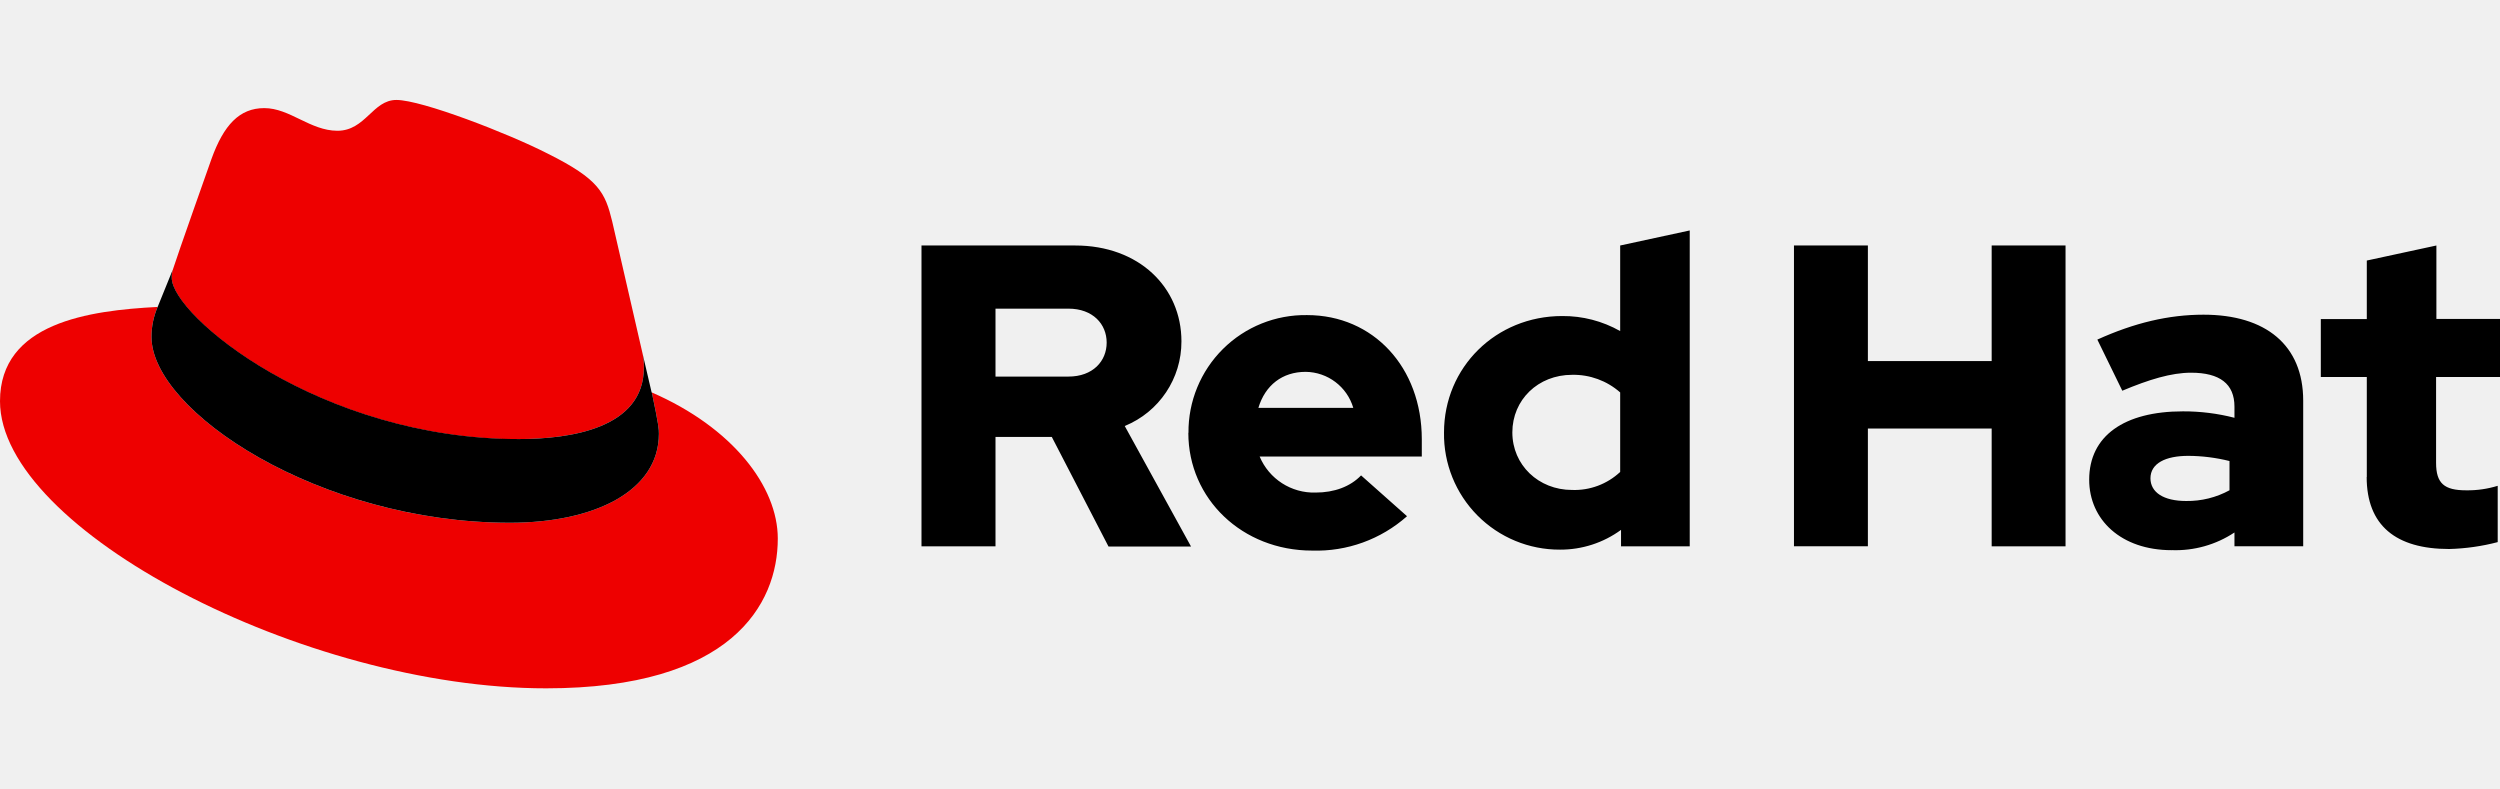
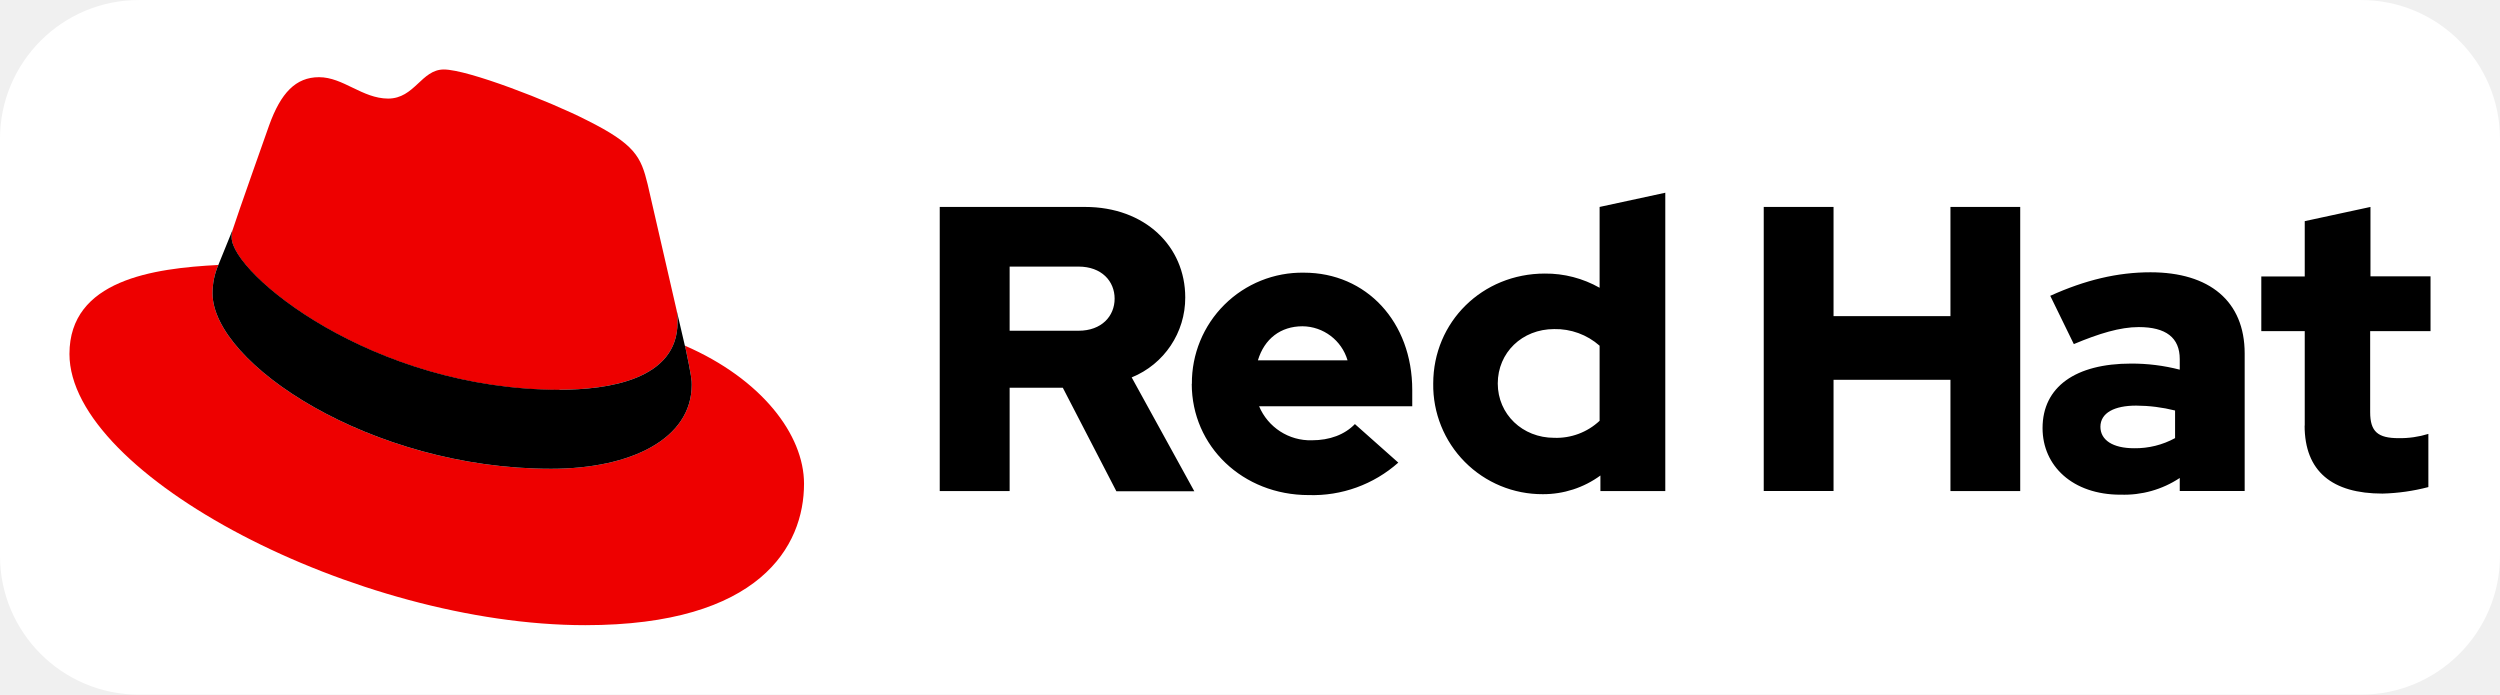
- <svg xmlns="http://www.w3.org/2000/svg" id="a6d501a1-35dd-4b01-982b-2ba09cf9d40d" data-name="Layer 1" viewBox="0 0 555 175">
-   <defs>
-     <style>.b555f035-ddb7-45c4-a3cc-c93e6b76b4cf{fill:#e00;}</style>
+ <svg xmlns="http://www.w3.org/2000/svg" width="47.614mm" height="13.229mm" viewBox="0 0 47.614 13.229" version="1.1" id="svg1" xml:space="preserve">
+   <defs id="defs1">
+     <style id="style1">
+       .cls-1 {
+         fill: none;
+       }
+     </style>
+     <style id="style1-5">.b555f035-ddb7-45c4-a3cc-c93e6b76b4cf{fill:#e00;}</style>
  </defs>
-   <path class="b555f035-ddb7-45c4-a3cc-c93e6b76b4cf" d="M144.7,87.11c1.57,7.43,1.57,8.21,1.57,9.19,0,12.71-14.28,19.75-33.05,19.75-42.43,0-79.59-24.83-79.59-41.26A16.78,16.78,0,0,1,35,68.14c-15.25.78-35,3.52-35,20.92,0,28.55,67.66,63.75,121.24,63.75,41.06,0,51.43-18.57,51.43-33.24,0-11.54-10-24.64-28-32.46M115.18,97.47c11.34,0,27.76-2.34,27.76-15.84a12.92,12.92,0,0,0-.28-3.1l-6.75-29.36c-1.57-6.45-2.94-9.38-14.28-15.05-8.8-4.5-28-11.93-33.63-11.93-5.28,0-6.85,6.84-13.11,6.84C68.83,29,64.34,24,58.67,24c-5.48,0-9,3.71-11.74,11.34,0,0-7.62,21.51-8.6,24.64a5.48,5.48,0,0,0-.2,1.76c0,8.36,32.92,35.78,77.05,35.78" />
-   <path d="M144.7,87.11c1.57,7.43,1.57,8.21,1.57,9.19,0,12.71-14.28,19.75-33.05,19.75-42.43,0-79.59-24.83-79.59-41.26A16.78,16.78,0,0,1,35,68.14l3.33-8.21a5.48,5.48,0,0,0-.2,1.76c0,8.36,32.92,35.78,77.05,35.78,11.34,0,27.76-2.34,27.76-15.84a12.92,12.92,0,0,0-.28-3.1l2,8.58Z" />
-   <path d="M204.57,121.28H221V97h12.5l12.59,24.33h18.32L249.69,94.57a20.21,20.21,0,0,0,12.59-18.8c0-12-9.44-21.27-23.56-21.27H204.57v66.78Zm32.62-52.76c5.44,0,8.49,3.44,8.49,7.54s-3.05,7.54-8.49,7.54H221V68.52Zm26.62,27.57c0,14.69,12,26.14,27.47,26.14a30.28,30.28,0,0,0,21.08-7.63l-10.2-9.06c-2.39,2.48-5.92,3.81-10.11,3.81a13.06,13.06,0,0,1-12.41-8h36V97.52c0-16-10.78-27.57-25.47-27.57a25.92,25.92,0,0,0-26.33,26.14m26-13.54a11.15,11.15,0,0,1,10.59,8H279.36c1.52-5.06,5.34-8,10.49-8m70,38.73h15.27V51.16L359.68,54.5v19a25.67,25.67,0,0,0-12.88-3.34c-14.69,0-26.23,11.36-26.23,25.86a25.63,25.63,0,0,0,25.76,26,22.75,22.75,0,0,0,13.54-4.39v3.72ZM335.74,96c0-7.25,5.72-12.79,13.26-12.79a15.64,15.64,0,0,1,10.68,3.91v17.65a14.84,14.84,0,0,1-10.68,4c-7.44,0-13.26-5.53-13.26-12.78m62.52,25.28h16.41V95.14h27.48v26.14h16.4V54.5h-16.4V80.16H414.67V54.5H398.26v66.78Zm83.86.86a23.63,23.63,0,0,0,13.93-3.92v3.06h15.26V88.94c0-12.31-8.3-19.08-22.13-19.08-7.73,0-15.36,1.81-23.57,5.53l5.54,11.35c5.91-2.48,10.87-4,15.26-4,6.39,0,9.64,2.48,9.64,7.53v2.48a45.07,45.07,0,0,0-11.45-1.43c-13,0-20.8,5.44-20.8,15.17,0,8.87,7.06,15.65,18.32,15.65M477.4,106.2c0-3.33,3.34-5,8.4-5a38.6,38.6,0,0,1,9.15,1.15v6.49a19.51,19.51,0,0,1-9.63,2.38c-5,0-7.92-1.91-7.92-5.06m48-.28c0,10.78,6.48,16,18.31,16a47.18,47.18,0,0,0,10.78-1.53v-12.5a22.5,22.5,0,0,1-7,1c-4.87,0-6.68-1.53-6.68-6.1V83.69H555V70.81H540.88V54.5l-15.45,3.34v13H515.22V83.69h10.21v22.23Z" />
+   <g id="layer1" transform="translate(-579.7258,-3250.456)">
+     <g id="g122" transform="translate(91.43952,102.5946)">
+       <rect style="fill:#ffffff;stroke-width:2.256;stroke-linecap:round;stroke-linejoin:round" id="rect98" width="47.614" height="13.229" x="488.286" y="3147.862" ry="2.646" />
+       <g id="g121" transform="matrix(0.08102384,0,0,0.08102384,489.6091,3147.387)">
+         <path class="b555f035-ddb7-45c4-a3cc-c93e6b76b4cf" d="m 144.7,87.11 c 1.57,7.43 1.57,8.21 1.57,9.19 0,12.71 -14.28,19.75 -33.05,19.75 -42.43,0 -79.59,-24.83 -79.59,-41.26 A 16.78,16.78 0 0 1 35,68.14 C 19.75,68.92 0,71.66 0,89.06 c 0,28.55 67.66,63.75 121.24,63.75 41.06,0 51.43,-18.57 51.43,-33.24 0,-11.54 -10,-24.64 -28,-32.46 m -29.49,10.36 c 11.34,0 27.76,-2.34 27.76,-15.84 a 12.92,12.92 0 0 0 -0.28,-3.1 l -6.75,-29.36 c -1.57,-6.45 -2.94,-9.38 -14.28,-15.05 -8.8,-4.5 -28,-11.93 -33.63,-11.93 -5.28,0 -6.85,6.84 -13.11,6.84 C 68.83,29 64.34,24 58.67,24 c -5.48,0 -9,3.71 -11.74,11.34 0,0 -7.62,21.51 -8.6,24.64 a 5.48,5.48 0 0 0 -0.2,1.76 c 0,8.36 32.92,35.78 77.05,35.78" id="path1-74" />
+         <path d="m 144.7,87.11 c 1.57,7.43 1.57,8.21 1.57,9.19 0,12.71 -14.28,19.75 -33.05,19.75 -42.43,0 -79.59,-24.83 -79.59,-41.26 A 16.78,16.78 0 0 1 35,68.14 l 3.33,-8.21 a 5.48,5.48 0 0 0 -0.2,1.76 c 0,8.36 32.92,35.78 77.05,35.78 11.34,0 27.76,-2.34 27.76,-15.84 a 12.92,12.92 0 0 0 -0.28,-3.1 l 2,8.58 z" id="path2-4" />
+         <path d="M 204.57,121.28 H 221 V 97 h 12.5 l 12.59,24.33 h 18.32 L 249.69,94.57 a 20.21,20.21 0 0 0 12.59,-18.8 c 0,-12 -9.44,-21.27 -23.56,-21.27 h -34.15 z m 32.62,-52.76 c 5.44,0 8.49,3.44 8.49,7.54 0,4.1 -3.05,7.54 -8.49,7.54 H 221 V 68.52 Z m 26.62,27.57 c 0,14.69 12,26.14 27.47,26.14 a 30.28,30.28 0 0 0 21.08,-7.63 l -10.2,-9.06 c -2.39,2.48 -5.92,3.81 -10.11,3.81 a 13.06,13.06 0 0 1 -12.41,-8 h 36 v -3.83 c 0,-16 -10.78,-27.57 -25.47,-27.57 a 25.92,25.92 0 0 0 -26.33,26.14 m 26,-13.54 a 11.15,11.15 0 0 1 10.59,8 h -21.07 c 1.52,-5.06 5.34,-8 10.49,-8 m 70,38.73 h 15.27 V 51.16 l -15.44,3.34 v 19 A 25.67,25.67 0 0 0 346.8,70.16 c -14.69,0 -26.23,11.36 -26.23,25.86 a 25.63,25.63 0 0 0 25.76,26 22.75,22.75 0 0 0 13.54,-4.39 v 3.72 z M 335.74,96 c 0,-7.25 5.72,-12.79 13.26,-12.79 a 15.64,15.64 0 0 1 10.68,3.91 v 17.65 a 14.84,14.84 0 0 1 -10.68,4 c -7.44,0 -13.26,-5.53 -13.26,-12.78 m 62.52,25.28 h 16.41 V 95.14 h 27.48 v 26.14 h 16.4 V 54.5 h -16.4 V 80.16 H 414.67 V 54.5 h -16.41 v 66.78 z m 83.86,0.86 a 23.63,23.63 0 0 0 13.93,-3.92 v 3.06 h 15.26 V 88.94 c 0,-12.31 -8.3,-19.08 -22.13,-19.08 -7.73,0 -15.36,1.81 -23.57,5.53 l 5.54,11.35 c 5.91,-2.48 10.87,-4 15.26,-4 6.39,0 9.64,2.48 9.64,7.53 v 2.48 A 45.07,45.07 0 0 0 484.6,91.32 c -13,0 -20.8,5.44 -20.8,15.17 0,8.87 7.06,15.65 18.32,15.65 M 477.4,106.2 c 0,-3.33 3.34,-5 8.4,-5 a 38.6,38.6 0 0 1 9.15,1.15 v 6.49 a 19.51,19.51 0 0 1 -9.63,2.38 c -5,0 -7.92,-1.91 -7.92,-5.06 m 48,-0.28 c 0,10.78 6.48,16 18.31,16 a 47.18,47.18 0 0 0 10.78,-1.53 v -12.5 a 22.5,22.5 0 0 1 -7,1 c -4.87,0 -6.68,-1.53 -6.68,-6.1 V 83.69 H 555 V 70.81 H 540.88 V 54.5 l -15.45,3.34 v 13 h -10.21 v 12.85 h 10.21 v 22.23 z" id="path3-4" />
+       </g>
+     </g>
+   </g>
+   <style type="text/css" id="style1-7">
+ 	.st0{display:none;}
+ 	.st1{display:inline;}
+ 	.st2{fill:#FFFFFF;}
+ 	.st3{display:inline;fill:#FFFFFF;}
+ 	.st4{fill:#231F20;}
+ 	.st5{clip-path:url(#SVGID_2_);fill:#231F20;}
+ 	.st6{fill:#003D79;}
+ 	.st7{display:inline;fill:#231F20;}
+ 	.st8{clip-path:url(#SVGID_4_);fill:#231F20;}
+ 	.st9{display:inline;fill:#003D79;}
+ 	.st10{clip-path:url(#SVGID_6_);fill:#003D79;}
+ 	.st11{clip-path:url(#SVGID_6_);fill:#FFFFFF;}
+ </style>
</svg>
